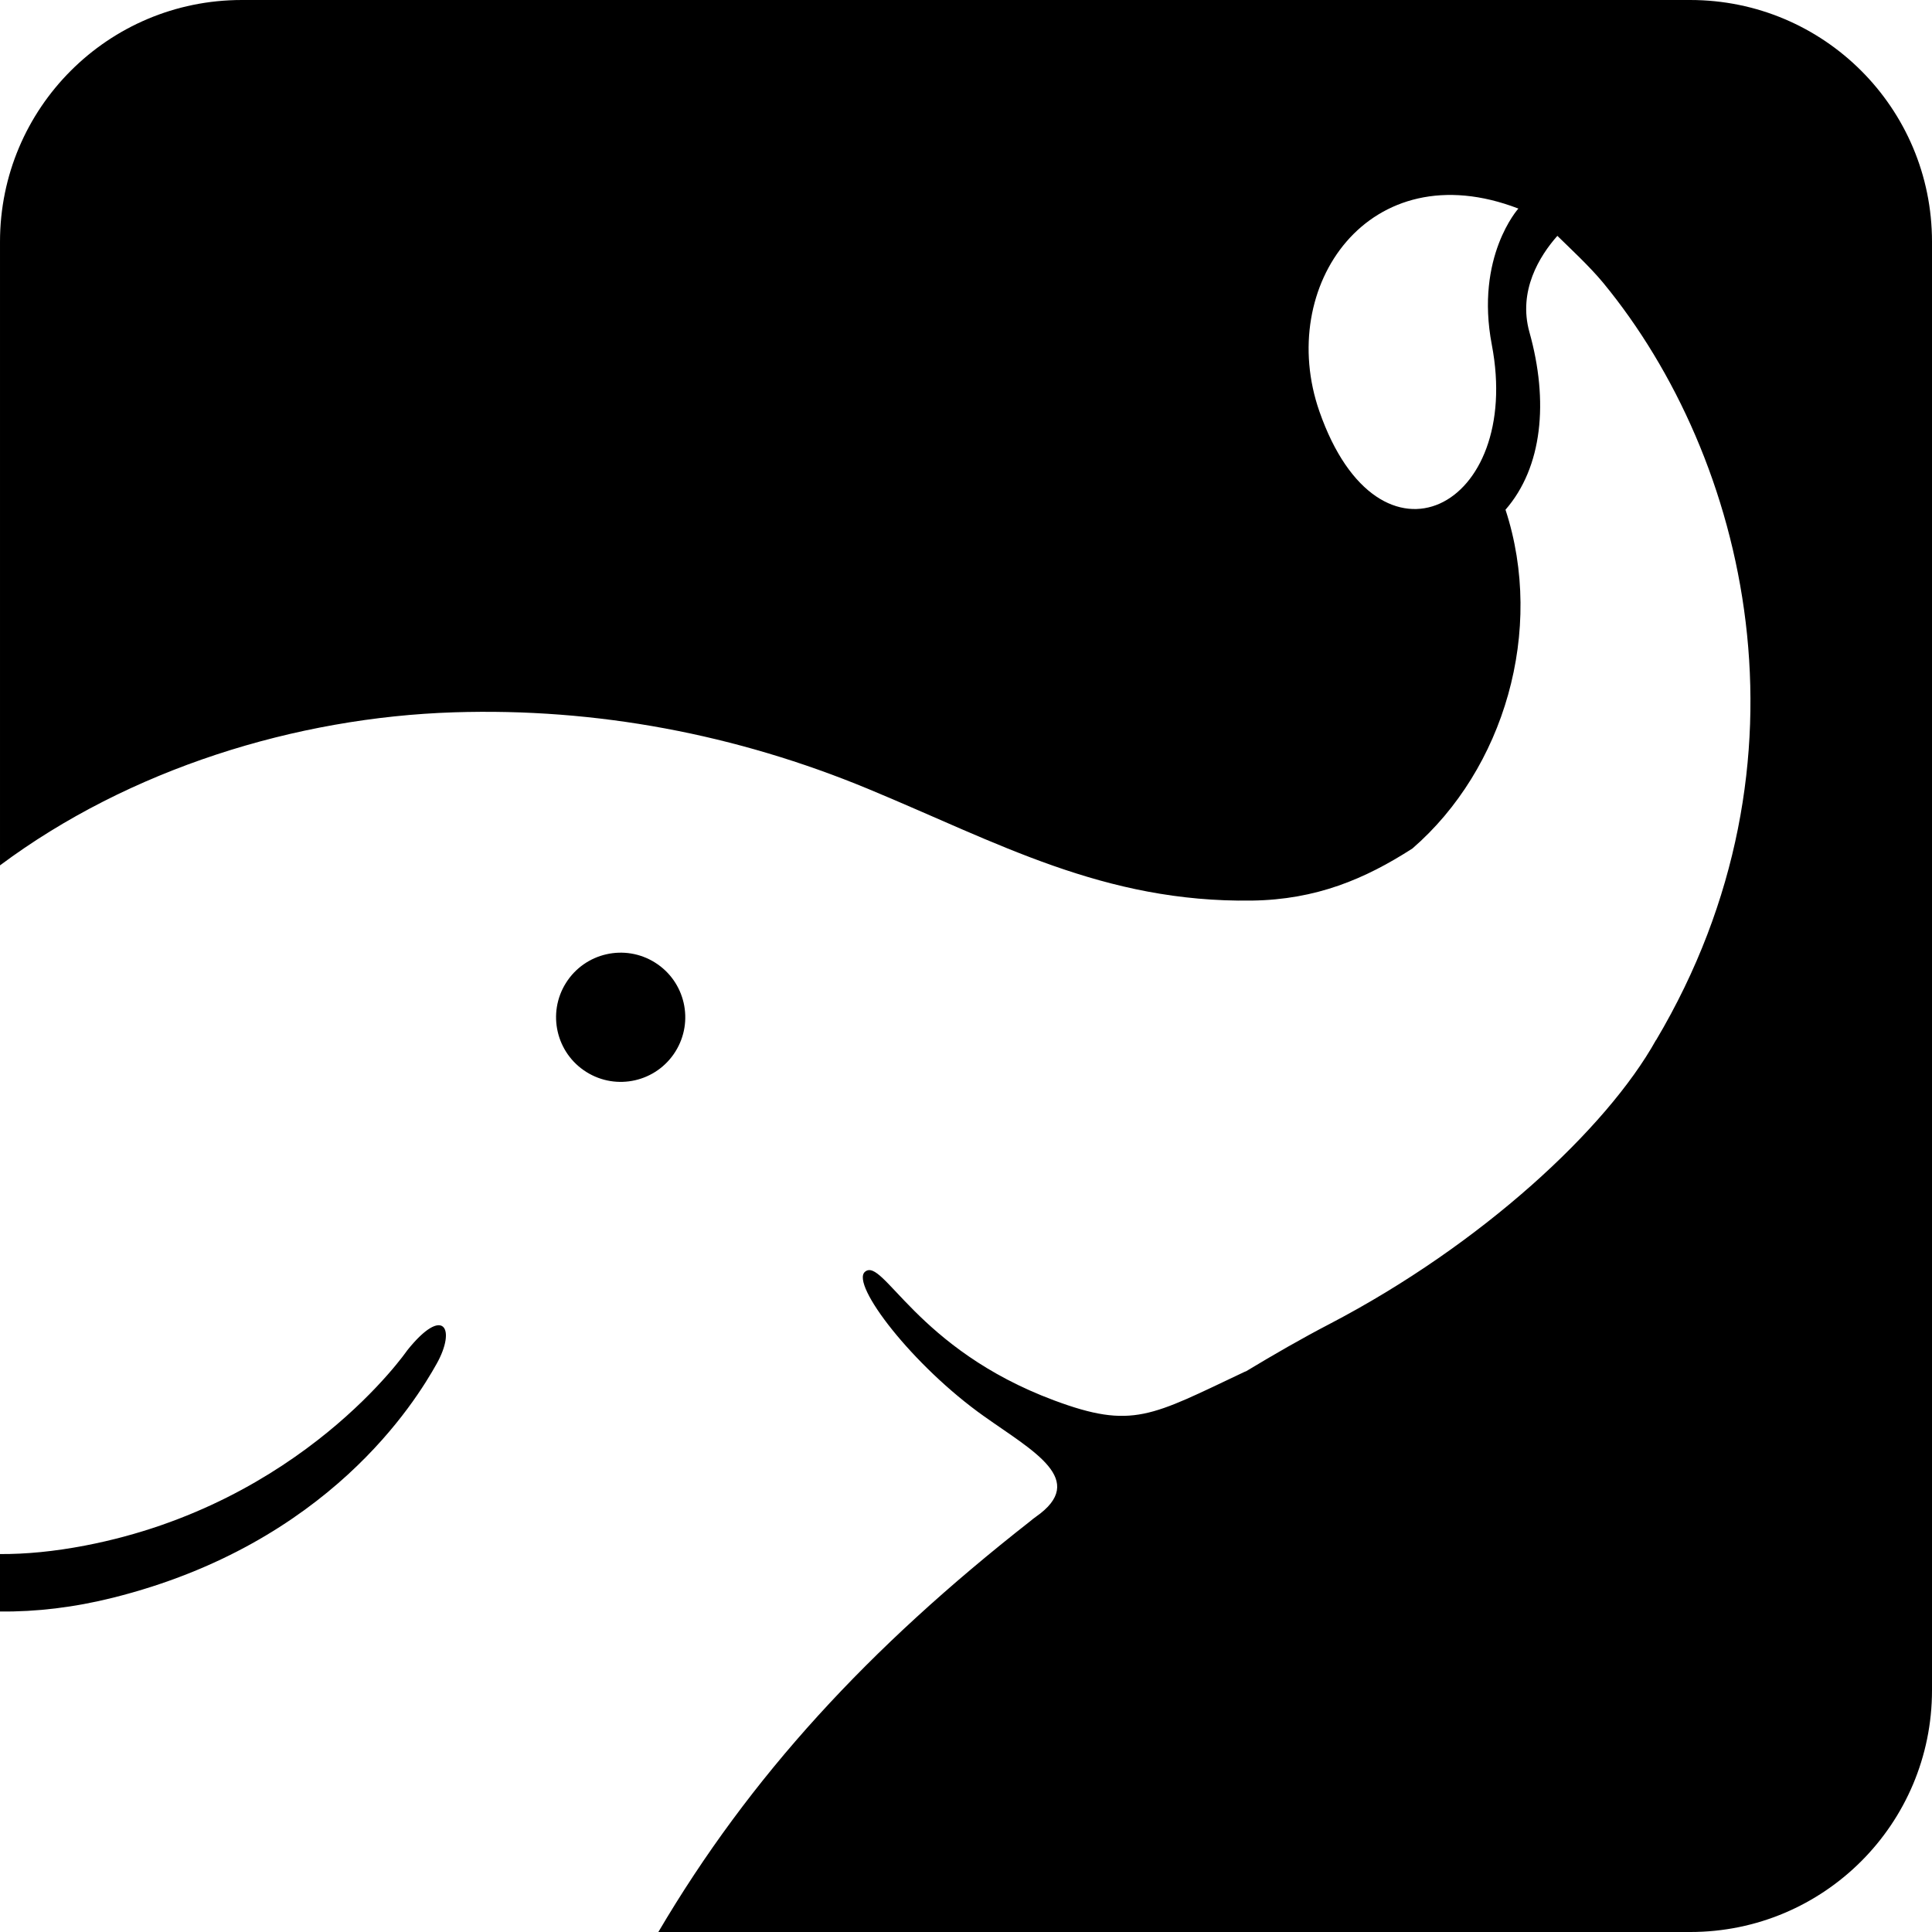
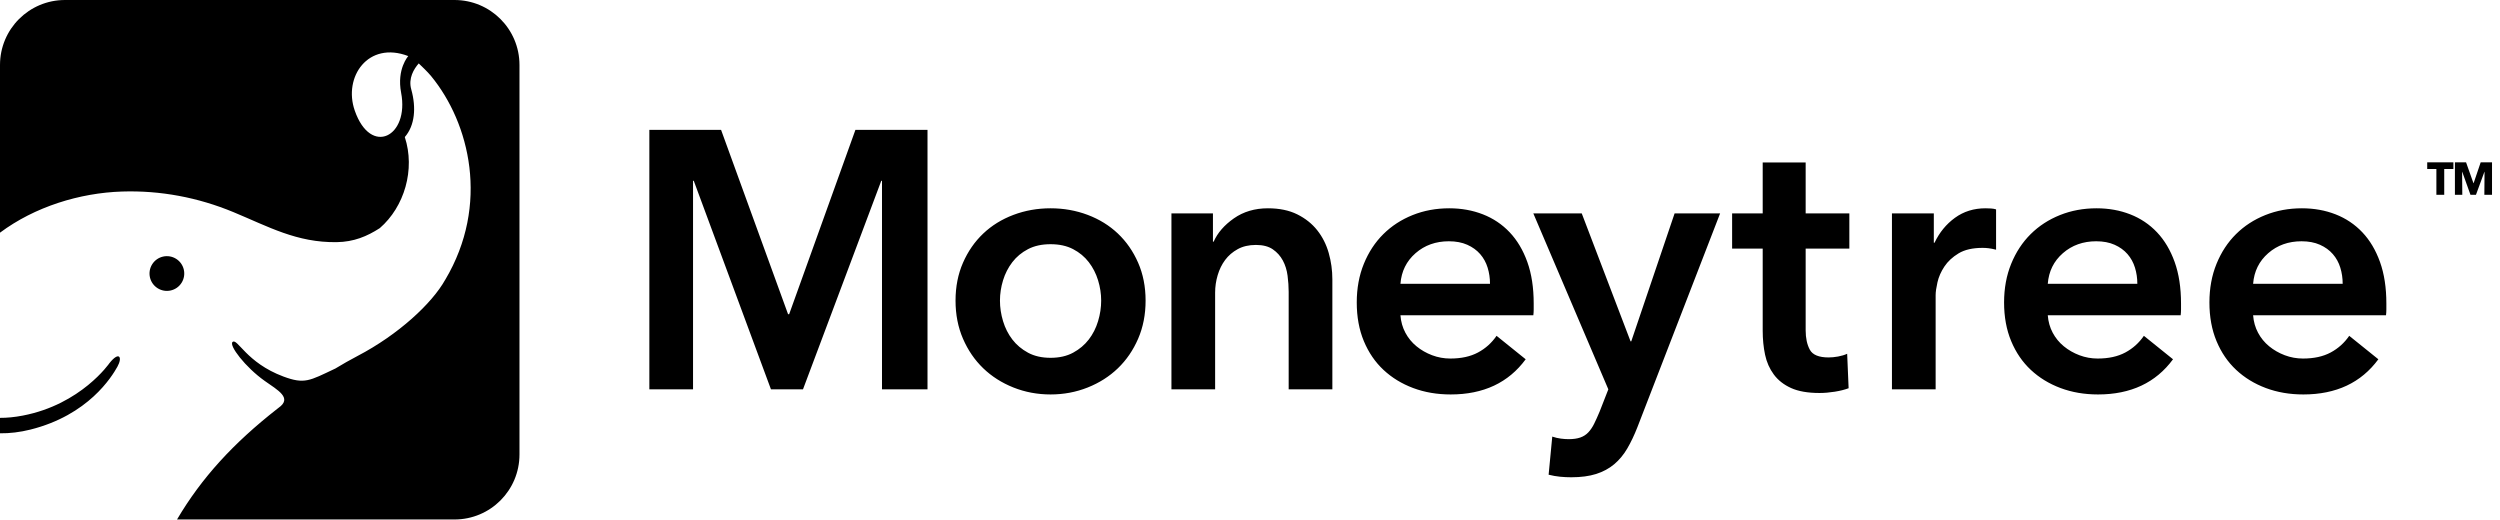
- <svg xmlns="http://www.w3.org/2000/svg" viewBox="0 0 1024 1024">
+ <svg xmlns="http://www.w3.org/2000/svg" viewBox="0 0 4928 1024">
  <path d="M348.942 1024c48.585-82.459 111.338-150.57 197.146-217.768.775-.647 1.628-1.393 2.855-2.237 28.017-19.522-1.295-34.805-27.262-53.248-38.042-26.928-70.984-70.072-63.234-76.664 9.545-8.132 27.065 40.858 100.188 68.129 41.662 15.529 51.472 8.309 101.012-15.107.334-.128.628-.216.893-.353 14.617-8.809 29.351-17.314 44.419-25.152 80.225-41.898 146.637-103.405 172.731-150.306l.049.039c87.867-147.981 48.166-308.823-27.968-401.379-7.299-8.848-18.197-18.904-24.338-24.946-9.427 10.644-20.944 29.184-14.793 51.09 10.251 36.62 6.936 71.523-12.694 94.066 20.924 63.921-.726 137.475-49.353 179.569-25.133 16.167-50.942 27.105-85.041 27.595-78.577 1.118-134.581-30.666-203.456-59.212-69.767-28.91-143.959-43.006-219.514-40.573C156.915 380.235 68.52 407.571.002 458.66V128.137C.002 57.369 57.251.001 128.138.001h767.728c70.768 0 128.136 57.249 128.136 128.136v767.728c0 70.768-57.249 128.136-128.136 128.136H348.944zM0 854.128v-30.443c13.71.069 28.695-1.356 45.05-4.494 114.912-22.072 170.769-103.445 170.769-103.445 19.345-24.22 26.075-11.566 15.627 7.063-11.095 19.845-57.172 95.42-171.584 124.016-20.514 5.137-40.653 7.527-59.863 7.303zm357.954-296.735c-10.055 16.019-31.156 20.836-47.185 10.771-15.99-10.035-20.865-31.156-10.81-47.175 10.065-16.039 31.215-20.856 47.205-10.82 16.039 10.065 20.856 31.185 10.791 47.224zm341.363-339.312c31.745 90.878 107.908 51.119 91.369-35.374-8.927-46.705 14.087-72.161 14.087-72.161-79.165-30.46-128.607 41.25-105.456 107.535zM1280 256h141.381l132.051 363.349h2.153L1686.201 256H1828.3v511.433h-89.709V356.409h-1.435l-154.299 411.024h-63.155l-152.146-411.024h-1.435v411.024h-86.12V256zm603.56 336.621c0-27.45 4.904-52.371 14.712-74.765s23.085-41.536 39.831-57.428c16.746-15.892 36.601-28.172 59.567-36.841s47.366-13.003 73.202-13.003 50.237 4.334 73.202 13.003 42.821 20.948 59.567 36.841c16.746 15.892 30.022 35.034 39.831 57.428s14.712 47.315 14.712 74.765c0 27.45-4.904 52.492-14.712 75.126s-23.085 42.017-39.831 58.15c-16.746 16.133-36.601 28.774-59.567 37.924s-47.366 13.725-73.202 13.725-50.237-4.575-73.202-13.725-42.821-21.791-59.567-37.924c-16.746-16.133-30.022-35.516-39.831-58.15s-14.712-47.676-14.712-75.126zm87.555 0c0 13.484 2.033 26.968 6.1 40.452s10.167 25.523 18.301 36.118c8.134 10.595 18.42 19.263 30.86 26.005s27.271 10.113 44.495 10.113c17.224 0 32.056-3.371 44.495-10.113s22.726-15.41 30.86-26.005c8.134-10.595 14.234-22.634 18.301-36.118s6.1-26.968 6.1-40.452c0-13.484-2.033-26.848-6.1-40.091s-10.167-25.162-18.301-35.757c-8.134-10.595-18.42-19.143-30.86-25.644s-27.271-9.752-44.495-9.752c-17.224 0-32.056 3.251-44.495 9.752s-22.726 15.049-30.86 25.644c-8.134 10.595-14.234 22.514-18.301 35.757s-6.1 26.607-6.1 40.091zm338.023-171.922h81.814v55.622h1.435c7.655-17.337 20.932-32.627 39.831-45.87s41.266-19.865 67.102-19.865c22.487 0 41.744 3.973 57.772 11.919s29.185 18.42 39.472 31.423c10.287 13.003 17.822 27.931 22.607 44.786s7.177 34.192 7.177 52.01v216.709h-86.12V575.284c0-10.113-.718-20.708-2.153-31.784s-4.545-21.069-9.33-29.978c-4.784-8.909-11.363-16.253-19.736-22.032s-19.497-8.668-33.372-8.668-25.836 2.769-35.883 8.307-18.301 12.641-24.76 21.31c-6.459 8.668-11.363 18.661-14.712 29.978s-5.024 22.754-5.024 34.312v190.704h-86.12V420.699zm627.96 138.693c0-11.076-1.555-21.671-4.665-31.784s-8.014-19.022-14.712-26.727c-6.698-7.705-15.191-13.845-25.477-18.42s-22.367-6.862-36.242-6.862c-25.836 0-47.725 7.826-65.667 23.477s-27.869 35.757-29.783 60.317h176.547zm86.121 39.008v11.558a93.59 93.59 0 01-.718 11.558h-261.949c.957 12.521 4.186 23.958 9.689 34.312s12.798 19.263 21.889 26.727c9.091 7.464 19.377 13.364 30.86 17.698s23.444 6.501 35.883 6.501c21.53 0 39.711-3.973 54.543-11.919s27.032-18.902 36.601-32.868l57.414 46.231c-33.97 46.231-83.249 69.347-147.84 69.347-26.793 0-51.433-4.214-73.92-12.641s-41.984-20.346-58.49-35.757c-16.506-15.41-29.424-34.312-38.754-56.705s-13.995-47.796-13.995-76.209c0-27.932 4.665-53.334 13.995-76.209s22.128-42.379 38.395-58.511c16.267-16.133 35.525-28.654 57.772-37.563s46.29-13.364 72.126-13.364c23.922 0 46.05 3.973 66.384 11.919s37.917 19.745 52.749 35.396 26.434 35.155 34.807 58.511 12.559 50.686 12.559 81.988zm-.718-177.701h95.45l96.168 252.105h1.435l85.403-252.105h89.709l-162.911 421.138c-6.22 15.892-12.918 29.978-20.095 42.258s-15.789 22.634-25.836 31.062c-10.047 8.428-21.889 14.808-35.525 19.143s-30.022 6.501-49.16 6.501c-7.177 0-14.473-.361-21.889-1.084s-14.951-2.047-22.607-3.973l7.177-75.126c5.741 1.926 11.363 3.251 16.865 3.973s10.645 1.084 15.43 1.084c9.091 0 16.746-1.084 22.965-3.251s11.483-5.538 15.789-10.113c4.306-4.575 8.134-10.233 11.483-16.976s6.937-14.688 10.765-23.838l17.224-44.064-147.84-346.734zm391.847 69.347v-69.347h60.284V320.291h84.685v100.408h86.12v69.347h-86.12v161.087c0 15.41 2.751 28.172 8.253 38.285s17.822 15.17 36.96 15.17c5.741 0 11.961-.602 18.659-1.806s12.679-3.01 17.942-5.418l2.871 67.902c-7.655 2.889-16.746 5.177-27.271 6.862s-20.573 2.528-30.142 2.528c-22.966 0-41.625-3.251-55.978-9.752s-25.716-15.41-34.089-26.727c-8.373-11.317-14.114-24.319-17.224-39.008s-4.665-30.46-4.665-47.315V490.045h-60.284zm315.057-69.347h82.532v57.789h1.435c9.569-20.226 22.965-36.6 40.19-49.121s37.319-18.781 60.284-18.781c3.349 0 6.937.12 10.765.361s7.177.843 10.047 1.806v79.46c-5.741-1.445-10.645-2.408-14.712-2.889s-8.014-.722-11.842-.722c-19.616 0-35.405 3.612-47.366 10.835s-21.291 15.892-27.989 26.005-11.243 20.467-13.636 31.062-3.588 19.022-3.588 25.283v185.647h-86.12V420.7zm483.709 138.693c0-11.076-1.555-21.671-4.665-31.784s-8.014-19.022-14.712-26.727c-6.698-7.705-15.191-13.845-25.477-18.42s-22.367-6.862-36.242-6.862c-25.836 0-47.725 7.826-65.667 23.477s-27.87 35.757-29.783 60.317h176.547zm86.121 39.008v11.558a93.59 93.59 0 01-.718 11.558h-261.949c.957 12.521 4.186 23.958 9.689 34.312s12.798 19.263 21.889 26.727c9.09 7.464 19.377 13.364 30.86 17.698s23.444 6.501 35.883 6.501c21.53 0 39.711-3.973 54.543-11.919s27.032-18.902 36.601-32.868l57.414 46.231c-33.97 46.231-83.249 69.347-147.84 69.347-26.793 0-51.433-4.214-73.92-12.641s-41.984-20.346-58.49-35.757c-16.506-15.41-29.424-34.312-38.754-56.705s-13.995-47.796-13.995-76.209c0-27.932 4.665-53.334 13.995-76.209s22.128-42.379 38.395-58.511c16.267-16.133 35.525-28.654 57.772-37.563s46.29-13.364 72.126-13.364c23.922 0 46.05 3.973 66.384 11.919s37.917 19.745 52.749 35.396 26.434 35.155 34.807 58.511 12.559 50.686 12.559 81.988zm318.645-39.008c0-11.076-1.555-21.671-4.665-31.784s-8.014-19.022-14.712-26.727c-6.698-7.705-15.191-13.845-25.477-18.42s-22.367-6.862-36.242-6.862c-25.836 0-47.725 7.826-65.667 23.477s-27.869 35.757-29.783 60.317h176.547zM4704 598.4v11.558a93.59 93.59 0 01-.718 11.558h-261.949c.957 12.521 4.186 23.958 9.689 34.312s12.798 19.263 21.889 26.727c9.091 7.464 19.377 13.364 30.86 17.698s23.444 6.501 35.883 6.501c21.53 0 39.711-3.973 54.543-11.919s27.032-18.902 36.601-32.868l57.414 46.231c-33.97 46.231-83.249 69.347-147.84 69.347-26.793 0-51.433-4.214-73.92-12.641s-41.984-20.346-58.49-35.757c-16.506-15.41-29.424-34.312-38.754-56.705s-13.995-47.796-13.995-76.209c0-27.932 4.665-53.334 13.995-76.209s22.128-42.379 38.395-58.511c16.267-16.133 35.525-28.654 57.772-37.563s46.29-13.364 72.126-13.364c23.922 0 46.05 3.973 66.384 11.919s37.917 19.745 52.749 35.396 26.434 35.155 34.807 58.511S4704 567.098 4704 598.4zm114.064-265.202V384h-15.458v-50.802h-18.079V320h51.616v13.198h-18.079zM4897.16 384l.362-45.288h-.271L4880.618 384h-10.847l-16.181-45.288h-.271l.362 45.288h-14.554v-64h21.966l14.554 41.04h.362L4889.93 320h22.328v64h-15.096z" />
</svg>
